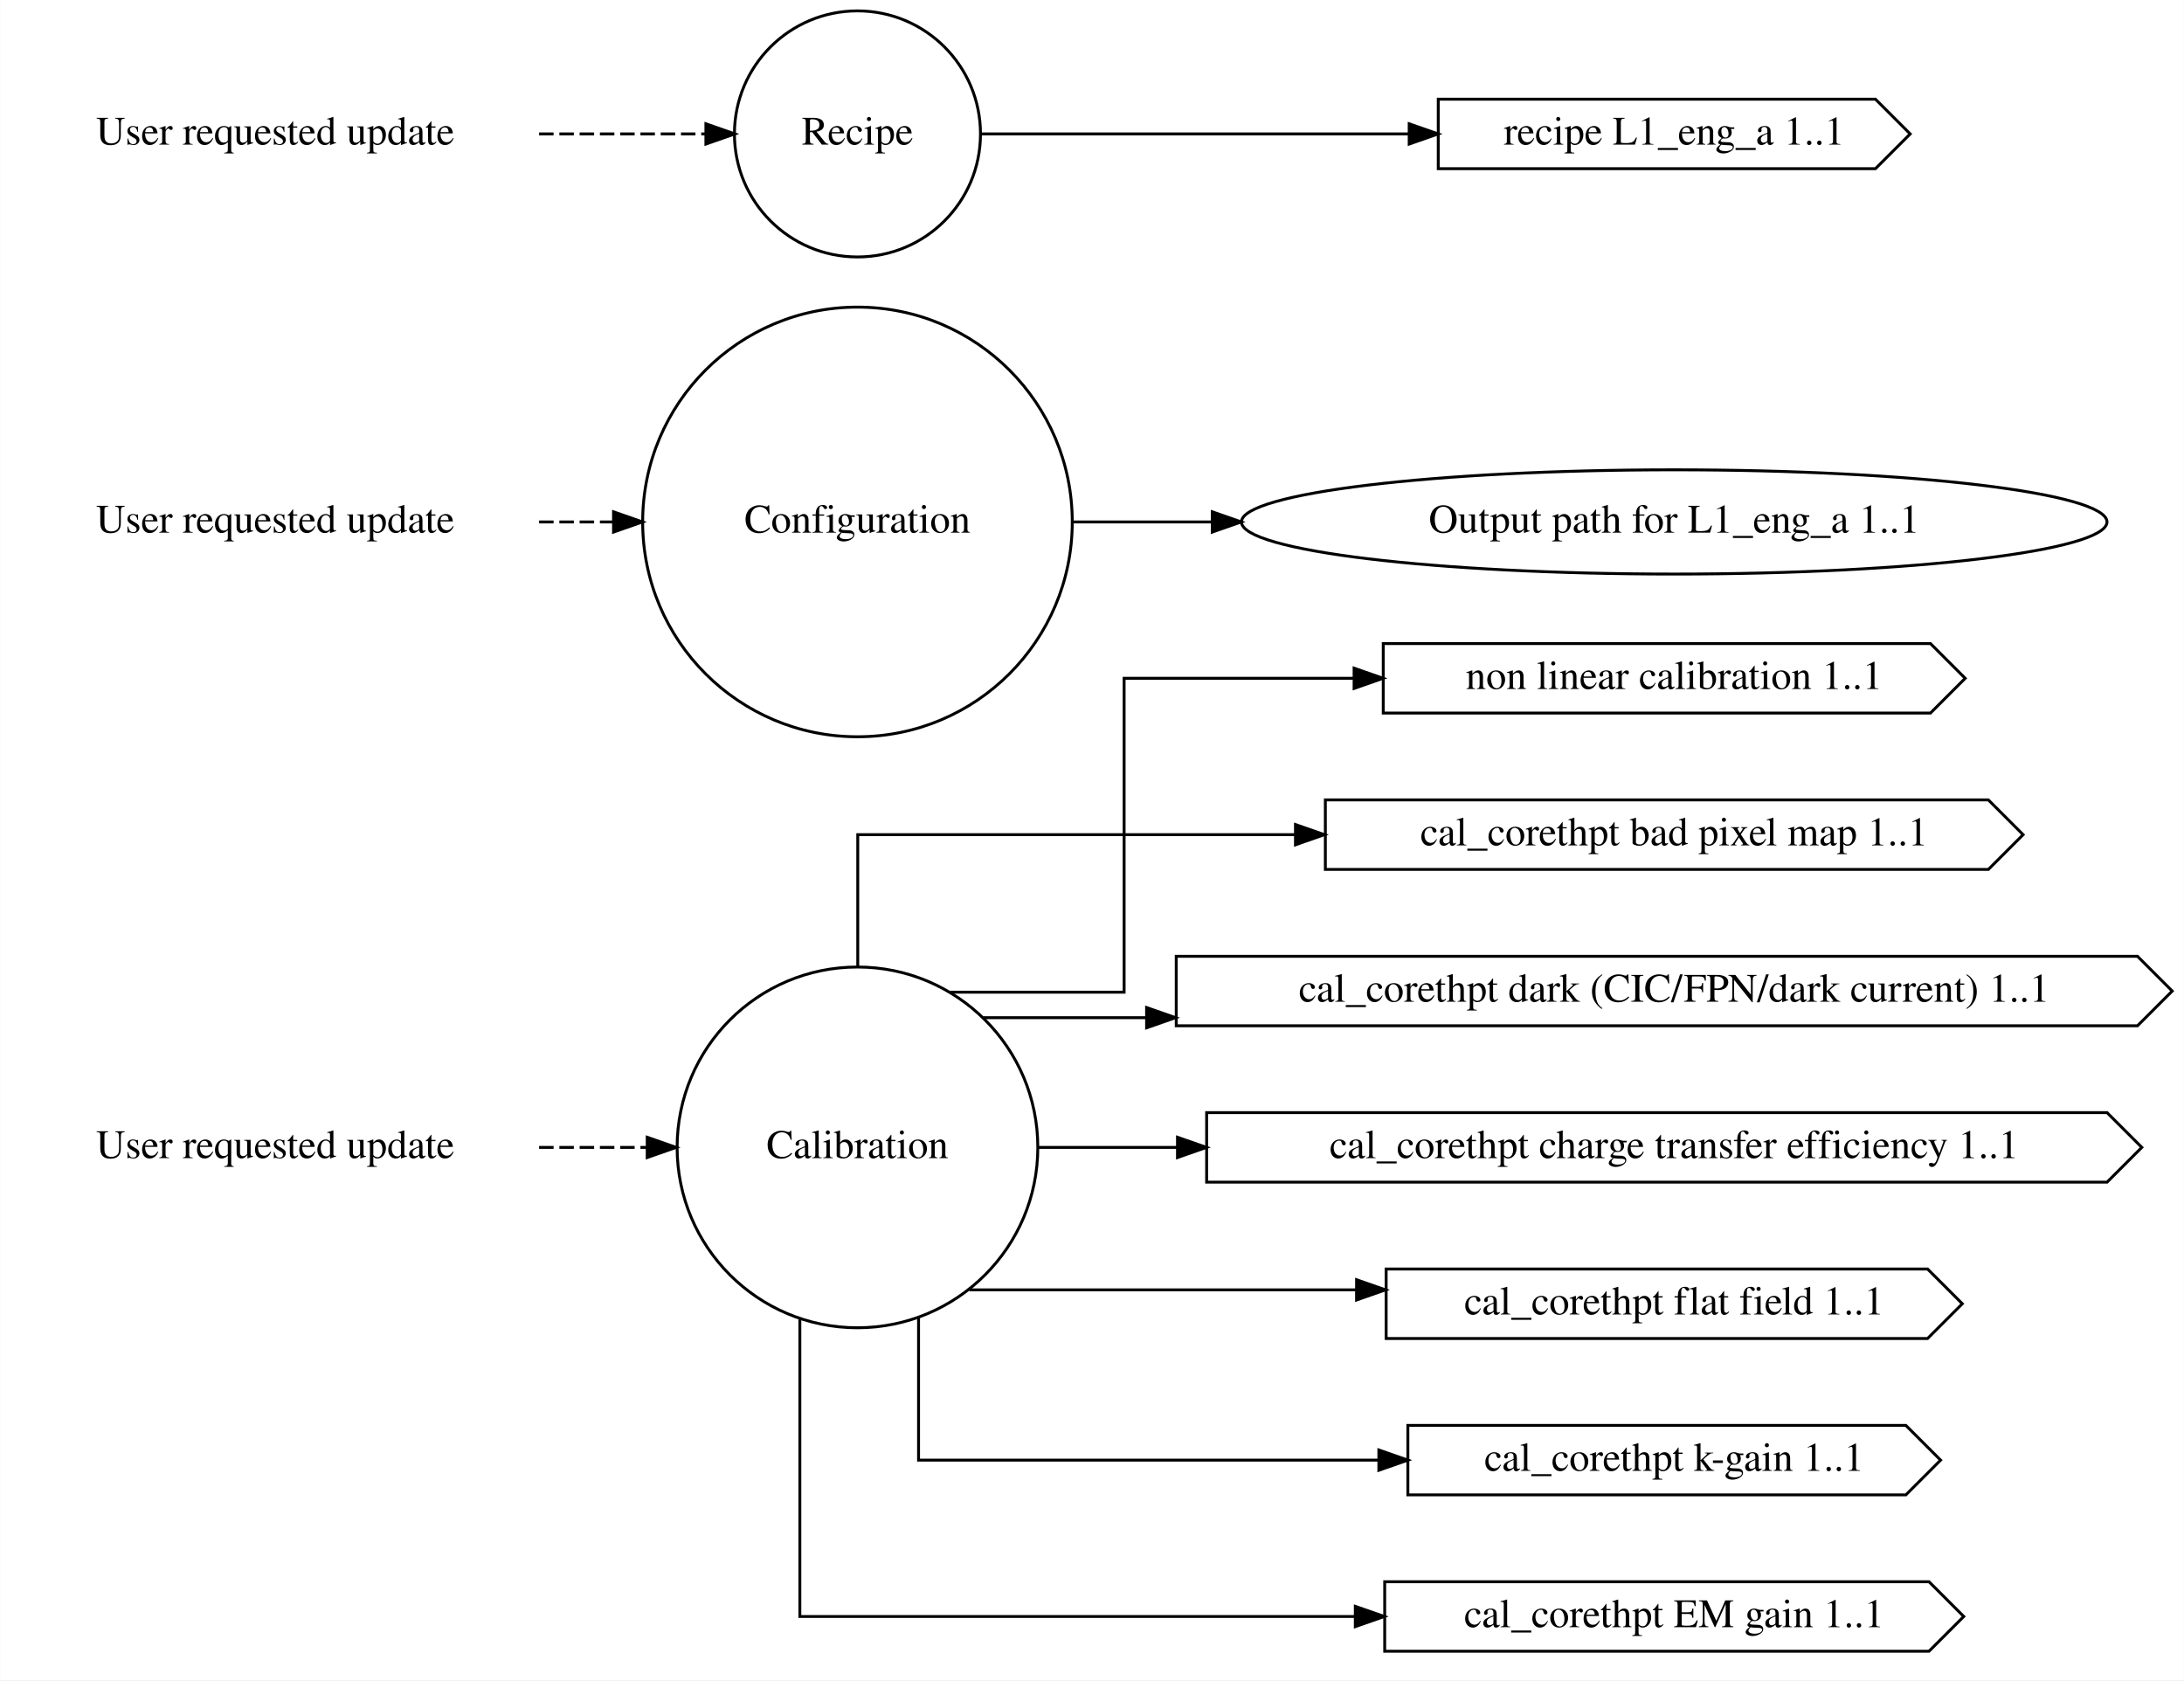
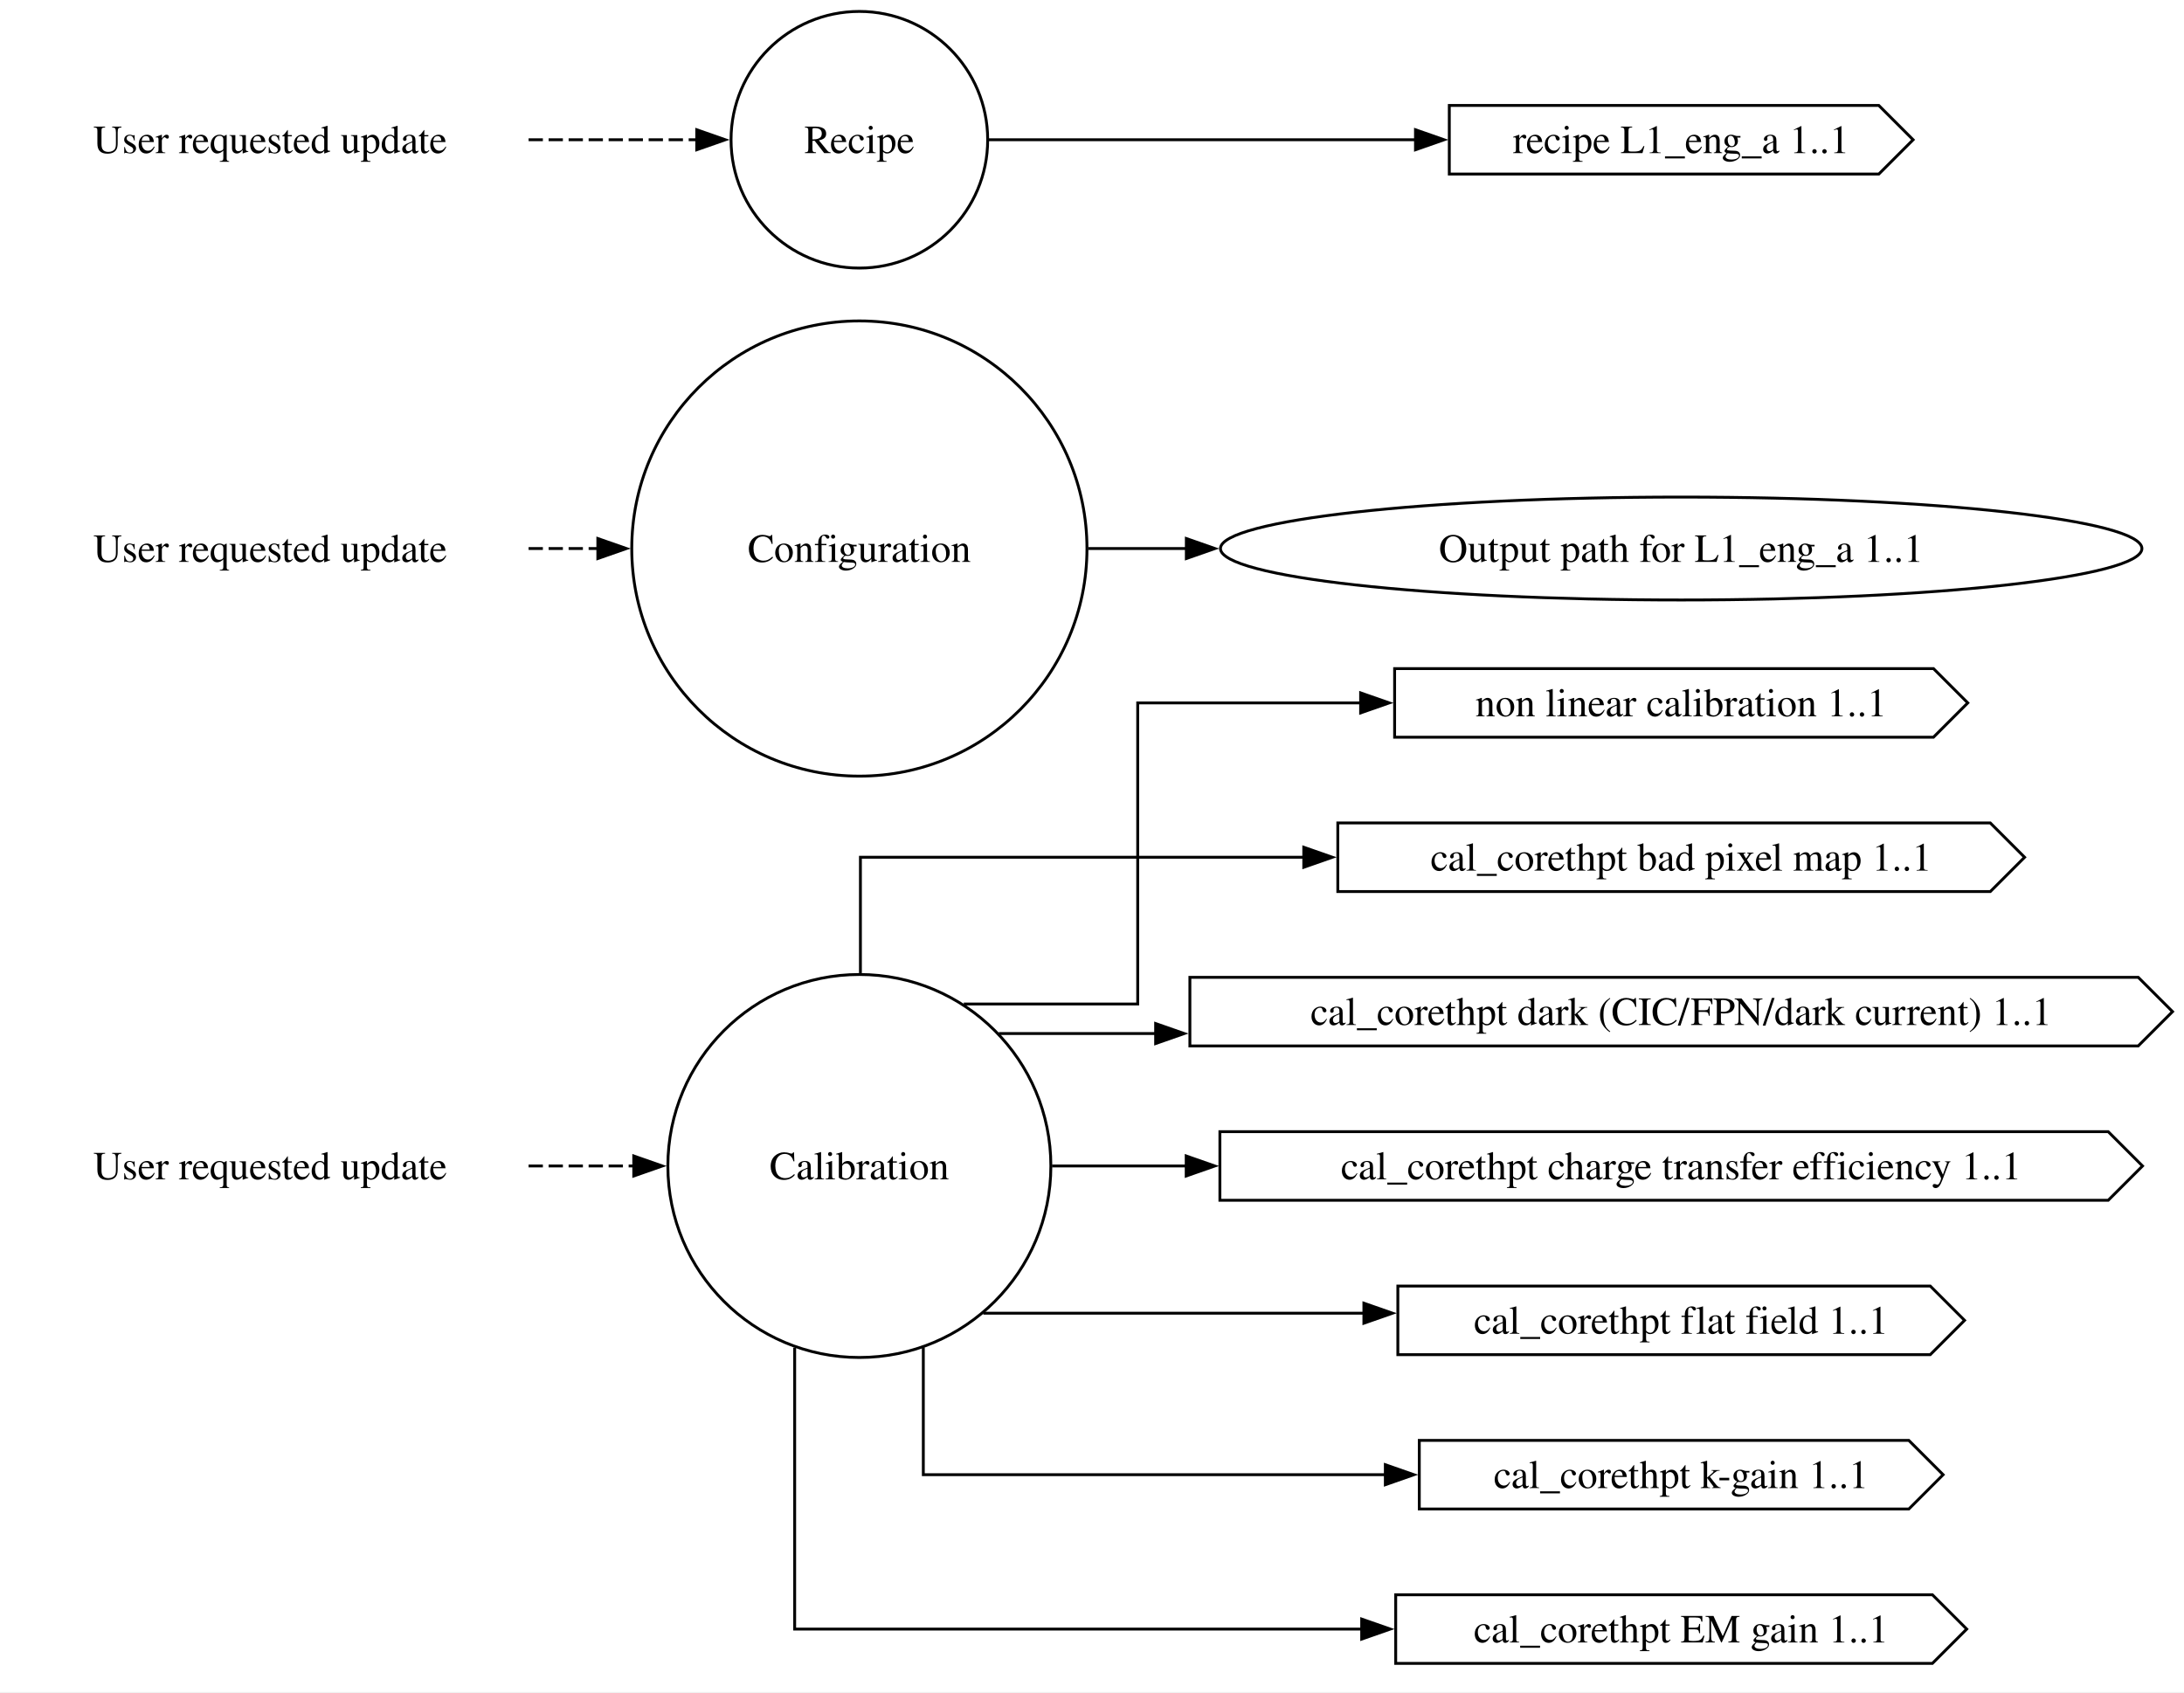
- <svg xmlns="http://www.w3.org/2000/svg" width="754pt" height="580pt" viewBox="0.00 0.00 754.19 580.25">
-   <g id="graph0" class="graph" transform="scale(1 1) rotate(0) translate(4 576.25)">
-     <polygon fill="white" stroke="transparent" points="-4,4 -4,-576.25 750.19,-576.25 750.19,4 -4,4" />
+ <svg xmlns="http://www.w3.org/2000/svg" width="764pt" height="592pt" viewBox="0.00 0.00 764.00 592.00">
+   <g id="graph0" class="graph" transform="scale(1 1) rotate(0) translate(4 587.89)">
+     <polygon fill="white" stroke="none" points="-4,4 -4,-587.89 759.99,-587.89 759.99,4 -4,4" />
    <g id="node1" class="node">
-       <text text-anchor="middle" x="91" y="-176.3" font-family="Times,serif" font-size="14.00">User requested update</text>
+       <text xml:space="preserve" text-anchor="middle" x="90.5" y="-175.32" font-family="Times,serif" font-size="14.00">User requested update</text>
    </g>
    <g id="node4" class="node">
-       <ellipse fill="none" stroke="black" cx="292.09" cy="-180" rx="62.29" ry="62.29" />
-       <text text-anchor="middle" x="292.09" y="-176.3" font-family="Times,serif" font-size="14.00">Calibration</text>
+       <ellipse fill="none" stroke="black" cx="296.62" cy="-180" rx="66.99" ry="66.99" />
+       <text xml:space="preserve" text-anchor="middle" x="296.62" y="-175.32" font-family="Times,serif" font-size="14.00">Calibration</text>
    </g>
    <g id="edge1" class="edge">
-       <path fill="none" stroke="black" stroke-dasharray="5,2" d="M182.13,-180C182.13,-180 219.47,-180 219.47,-180" />
-       <polygon fill="black" stroke="black" points="219.47,-183.5 229.47,-180 219.47,-176.5 219.47,-183.5" />
+       <path fill="none" stroke="black" stroke-dasharray="5,2" d="M180.91,-180C180.91,-180 217.7,-180 217.7,-180" />
+       <polygon fill="black" stroke="black" points="217.7,-183.5 227.7,-180 217.7,-176.5 217.7,-183.5" />
    </g>
    <g id="node2" class="node">
-       <text text-anchor="middle" x="91" y="-392.3" font-family="Times,serif" font-size="14.00">User requested update</text>
+       <text xml:space="preserve" text-anchor="middle" x="90.5" y="-391.32" font-family="Times,serif" font-size="14.00">User requested update</text>
    </g>
    <g id="node5" class="node">
-       <ellipse fill="none" stroke="black" cx="292.09" cy="-396" rx="74.19" ry="74.19" />
-       <text text-anchor="middle" x="292.09" y="-392.3" font-family="Times,serif" font-size="14.00">Configuration</text>
+       <ellipse fill="none" stroke="black" cx="296.62" cy="-396" rx="79.62" ry="79.62" />
+       <text xml:space="preserve" text-anchor="middle" x="296.62" y="-391.32" font-family="Times,serif" font-size="14.00">Configuration</text>
    </g>
    <g id="edge2" class="edge">
-       <path fill="none" stroke="black" stroke-dasharray="5,2" d="M182.13,-396C182.13,-396 207.84,-396 207.84,-396" />
-       <polygon fill="black" stroke="black" points="207.84,-399.5 217.84,-396 207.84,-392.5 207.84,-399.5" />
+       <path fill="none" stroke="black" stroke-dasharray="5,2" d="M180.91,-396C180.91,-396 205.13,-396 205.13,-396" />
+       <polygon fill="black" stroke="black" points="205.13,-399.5 215.13,-396 205.13,-392.5 205.13,-399.5" />
    </g>
    <g id="node3" class="node">
-       <text text-anchor="middle" x="91" y="-526.3" font-family="Times,serif" font-size="14.00">User requested update</text>
+       <text xml:space="preserve" text-anchor="middle" x="90.5" y="-534.33" font-family="Times,serif" font-size="14.00">User requested update</text>
    </g>
    <g id="node6" class="node">
-       <ellipse fill="none" stroke="black" cx="292.09" cy="-530" rx="42.49" ry="42.49" />
-       <text text-anchor="middle" x="292.09" y="-526.3" font-family="Times,serif" font-size="14.00">Recipe</text>
+       <ellipse fill="none" stroke="black" cx="296.62" cy="-539" rx="44.89" ry="44.89" />
+       <text xml:space="preserve" text-anchor="middle" x="296.62" y="-534.33" font-family="Times,serif" font-size="14.00">Recipe</text>
    </g>
    <g id="edge3" class="edge">
-       <path fill="none" stroke="black" stroke-dasharray="5,2" d="M182.13,-530C182.13,-530 239.74,-530 239.74,-530" />
-       <polygon fill="black" stroke="black" points="239.74,-533.5 249.74,-530 239.74,-526.5 239.74,-533.5" />
+       <path fill="none" stroke="black" stroke-dasharray="5,2" d="M180.91,-539C180.91,-539 239.73,-539 239.73,-539" />
+       <polygon fill="black" stroke="black" points="239.73,-542.5 249.73,-539 239.73,-535.5 239.73,-542.5" />
    </g>
    <g id="node9" class="node">
-       <polygon fill="none" stroke="black" points="662.69,-354 473.69,-354 473.69,-330 662.69,-330 674.69,-342 662.69,-354" />
-       <text text-anchor="middle" x="574.19" y="-338.3" font-family="Times,serif" font-size="14.00">non linear calibration 1..1</text>
+       <polygon fill="none" stroke="black" points="672.36,-354 483.86,-354 483.86,-330 672.36,-330 684.36,-342 672.36,-354" />
+       <text xml:space="preserve" text-anchor="middle" x="584.11" y="-337.32" font-family="Times,serif" font-size="14.00">non linear calibration 1..1</text>
    </g>
    <g id="edge4" class="edge">
-       <path fill="none" stroke="black" d="M324.04,-233.6C350.64,-233.6 384.19,-233.6 384.19,-233.6 384.19,-233.6 384.19,-342 384.19,-342 384.19,-342 463.62,-342 463.62,-342" />
-       <polygon fill="black" stroke="black" points="463.62,-345.5 473.62,-342 463.62,-338.5 463.62,-345.5" />
+       <path fill="none" stroke="black" d="M333.15,-236.66C360.78,-236.66 393.99,-236.66 393.99,-236.66 393.99,-236.66 393.99,-342 393.99,-342 393.99,-342 471.97,-342 471.97,-342" />
+       <polygon fill="black" stroke="black" points="471.97,-345.5 481.97,-342 471.97,-338.5 471.97,-345.5" />
    </g>
    <g id="node10" class="node">
-       <polygon fill="none" stroke="black" points="682.69,-300 453.69,-300 453.69,-276 682.69,-276 694.69,-288 682.69,-300" />
-       <text text-anchor="middle" x="574.19" y="-284.3" font-family="Times,serif" font-size="14.00">cal_corethpt bad pixel map 1..1</text>
+       <polygon fill="none" stroke="black" points="692.24,-300 463.99,-300 463.99,-276 692.24,-276 704.24,-288 692.24,-300" />
+       <text xml:space="preserve" text-anchor="middle" x="584.11" y="-283.32" font-family="Times,serif" font-size="14.00">cal_corethpt bad pixel map 1..1</text>
    </g>
    <g id="edge5" class="edge">
-       <path fill="none" stroke="black" d="M292.19,-242.51C292.19,-266.39 292.19,-288 292.19,-288 292.19,-288 443.37,-288 443.37,-288" />
-       <polygon fill="black" stroke="black" points="443.37,-291.5 453.37,-288 443.37,-284.5 443.37,-291.5" />
+       <path fill="none" stroke="black" d="M296.99,-247.48C296.99,-269.31 296.99,-288 296.99,-288 296.99,-288 452.08,-288 452.08,-288" />
+       <polygon fill="black" stroke="black" points="452.08,-291.5 462.08,-288 452.08,-284.5 452.08,-291.5" />
    </g>
    <g id="node11" class="node">
-       <polygon fill="none" stroke="black" points="734.19,-246 402.19,-246 402.19,-222 734.19,-222 746.19,-234 734.19,-246" />
-       <text text-anchor="middle" x="574.19" y="-230.3" font-family="Times,serif" font-size="14.00">cal_corethpt dark (CIC/FPN/dark current) 1..1</text>
+       <polygon fill="none" stroke="black" points="743.99,-246 412.24,-246 412.24,-222 743.99,-222 755.99,-234 743.99,-246" />
+       <text xml:space="preserve" text-anchor="middle" x="584.11" y="-229.32" font-family="Times,serif" font-size="14.00">cal_corethpt dark (CIC/FPN/dark current) 1..1</text>
    </g>
    <g id="edge6" class="edge">
-       <path fill="none" stroke="black" d="M335.55,-224.8C335.55,-224.8 391.95,-224.8 391.95,-224.8" />
-       <polygon fill="black" stroke="black" points="391.95,-228.3 401.95,-224.8 391.95,-221.3 391.95,-228.3" />
+       <path fill="none" stroke="black" d="M345.39,-226.33C345.39,-226.33 400.26,-226.33 400.26,-226.33" />
+       <polygon fill="black" stroke="black" points="400.26,-229.83 410.26,-226.33 400.26,-222.83 400.26,-229.83" />
    </g>
    <g id="node12" class="node">
-       <polygon fill="none" stroke="black" points="723.69,-192 412.69,-192 412.69,-168 723.69,-168 735.69,-180 723.69,-192" />
-       <text text-anchor="middle" x="574.19" y="-176.3" font-family="Times,serif" font-size="14.00">cal_corethpt charge transfer efficiency 1..1</text>
+       <polygon fill="none" stroke="black" points="733.49,-192 422.74,-192 422.74,-168 733.49,-168 745.49,-180 733.49,-192" />
+       <text xml:space="preserve" text-anchor="middle" x="584.11" y="-175.32" font-family="Times,serif" font-size="14.00">cal_corethpt charge transfer efficiency 1..1</text>
    </g>
    <g id="edge7" class="edge">
-       <path fill="none" stroke="black" d="M354.7,-180C354.7,-180 402.62,-180 402.62,-180" />
-       <polygon fill="black" stroke="black" points="402.62,-183.5 412.62,-180 402.62,-176.5 402.62,-183.5" />
+       <path fill="none" stroke="black" d="M364.02,-180C364.02,-180 410.95,-180 410.95,-180" />
+       <polygon fill="black" stroke="black" points="410.95,-183.5 420.95,-180 410.95,-176.5 410.95,-183.5" />
    </g>
    <g id="node13" class="node">
-       <polygon fill="none" stroke="black" points="661.69,-138 474.69,-138 474.69,-114 661.69,-114 673.69,-126 661.69,-138" />
-       <text text-anchor="middle" x="574.19" y="-122.3" font-family="Times,serif" font-size="14.00">cal_corethpt flat field 1..1</text>
+       <polygon fill="none" stroke="black" points="671.24,-138 484.99,-138 484.99,-114 671.24,-114 683.24,-126 671.24,-138" />
+       <text xml:space="preserve" text-anchor="middle" x="584.11" y="-121.33" font-family="Times,serif" font-size="14.00">cal_corethpt flat field 1..1</text>
    </g>
    <g id="edge8" class="edge">
-       <path fill="none" stroke="black" d="M330.73,-130.8C330.73,-130.8 464.47,-130.8 464.47,-130.8" />
-       <polygon fill="black" stroke="black" points="464.47,-134.3 474.47,-130.8 464.47,-127.3 464.47,-134.3" />
+       <path fill="none" stroke="black" d="M339.97,-128.5C339.97,-128.5 473.11,-128.5 473.11,-128.5" />
+       <polygon fill="black" stroke="black" points="473.11,-132 483.11,-128.5 473.11,-125 473.11,-132" />
    </g>
    <g id="node14" class="node">
-       <polygon fill="none" stroke="black" points="654.19,-84 482.19,-84 482.19,-60 654.19,-60 666.19,-72 654.19,-84" />
-       <text text-anchor="middle" x="574.19" y="-68.3" font-family="Times,serif" font-size="14.00">cal_corethpt k-gain 1..1</text>
+       <polygon fill="none" stroke="black" points="663.74,-84 492.49,-84 492.49,-60 663.74,-60 675.74,-72 663.74,-84" />
+       <text xml:space="preserve" text-anchor="middle" x="584.11" y="-67.33" font-family="Times,serif" font-size="14.00">cal_corethpt k-gain 1..1</text>
    </g>
    <g id="edge9" class="edge">
-       <path fill="none" stroke="black" d="M313.19,-121.26C313.19,-95.93 313.19,-72 313.19,-72 313.19,-72 472.17,-72 472.17,-72" />
-       <polygon fill="black" stroke="black" points="472.17,-75.5 482.17,-72 472.17,-68.5 472.17,-75.5" />
+       <path fill="none" stroke="black" d="M318.99,-116.55C318.99,-93.04 318.99,-72 318.99,-72 318.99,-72 480.61,-72 480.61,-72" />
+       <polygon fill="black" stroke="black" points="480.61,-75.5 490.61,-72 480.61,-68.5 480.61,-75.5" />
    </g>
    <g id="node15" class="node">
-       <polygon fill="none" stroke="black" points="662.19,-30 474.19,-30 474.19,-6 662.19,-6 674.19,-18 662.19,-30" />
-       <text text-anchor="middle" x="574.19" y="-14.3" font-family="Times,serif" font-size="14.00">cal_corethpt EM gain 1..1</text>
+       <polygon fill="none" stroke="black" points="671.99,-30 484.24,-30 484.24,-6 671.99,-6 683.99,-18 671.99,-30" />
+       <text xml:space="preserve" text-anchor="middle" x="584.11" y="-13.32" font-family="Times,serif" font-size="14.00">cal_corethpt EM gain 1..1</text>
    </g>
    <g id="edge10" class="edge">
-       <path fill="none" stroke="black" d="M272.19,-120.6C272.19,-74.36 272.19,-18 272.19,-18 272.19,-18 464.04,-18 464.04,-18" />
-       <polygon fill="black" stroke="black" points="464.04,-21.5 474.04,-18 464.04,-14.5 464.04,-21.5" />
+       <path fill="none" stroke="black" d="M273.99,-116.44C273.99,-71.05 273.99,-18 273.99,-18 273.99,-18 472.34,-18 472.34,-18" />
+       <polygon fill="black" stroke="black" points="472.34,-21.5 482.34,-18 472.34,-14.5 472.34,-21.5" />
    </g>
    <g id="node7" class="node">
-       <ellipse fill="none" stroke="black" cx="574.19" cy="-396" rx="149.47" ry="18" />
-       <text text-anchor="middle" x="574.19" y="-392.3" font-family="Times,serif" font-size="14.00">Output path for L1_eng_a 1..1</text>
+       <ellipse fill="none" stroke="black" cx="584.11" cy="-396" rx="161.17" ry="18" />
+       <text xml:space="preserve" text-anchor="middle" x="584.11" y="-391.32" font-family="Times,serif" font-size="14.00">Output path for L1_eng_a 1..1</text>
    </g>
    <g id="edge11" class="edge">
-       <path fill="none" stroke="black" d="M366.21,-396C366.21,-396 414.64,-396 414.64,-396" />
-       <polygon fill="black" stroke="black" points="414.64,-399.5 424.64,-396 414.64,-392.5 414.64,-399.5" />
+       <path fill="none" stroke="black" d="M376.7,-396C376.7,-396 411,-396 411,-396" />
+       <polygon fill="black" stroke="black" points="411,-399.5 421,-396 411,-392.5 411,-399.5" />
    </g>
    <g id="node8" class="node">
-       <polygon fill="none" stroke="black" points="643.69,-542 492.69,-542 492.69,-518 643.69,-518 655.69,-530 643.69,-542" />
-       <text text-anchor="middle" x="574.19" y="-526.3" font-family="Times,serif" font-size="14.00">recipe L1_eng_a 1..1</text>
+       <polygon fill="none" stroke="black" points="653.24,-551 502.99,-551 502.99,-527 653.24,-527 665.24,-539 653.24,-551" />
+       <text xml:space="preserve" text-anchor="middle" x="584.11" y="-534.33" font-family="Times,serif" font-size="14.00">recipe L1_eng_a 1..1</text>
    </g>
    <g id="edge12" class="edge">
-       <path fill="none" stroke="black" d="M334.63,-530C334.63,-530 482.65,-530 482.65,-530" />
-       <polygon fill="black" stroke="black" points="482.65,-533.5 492.65,-530 482.65,-526.5 482.65,-533.5" />
+       <path fill="none" stroke="black" d="M341.86,-539C341.86,-539 491.16,-539 491.16,-539" />
+       <polygon fill="black" stroke="black" points="491.16,-542.5 501.16,-539 491.16,-535.5 491.16,-542.5" />
    </g>
  </g>
</svg>
